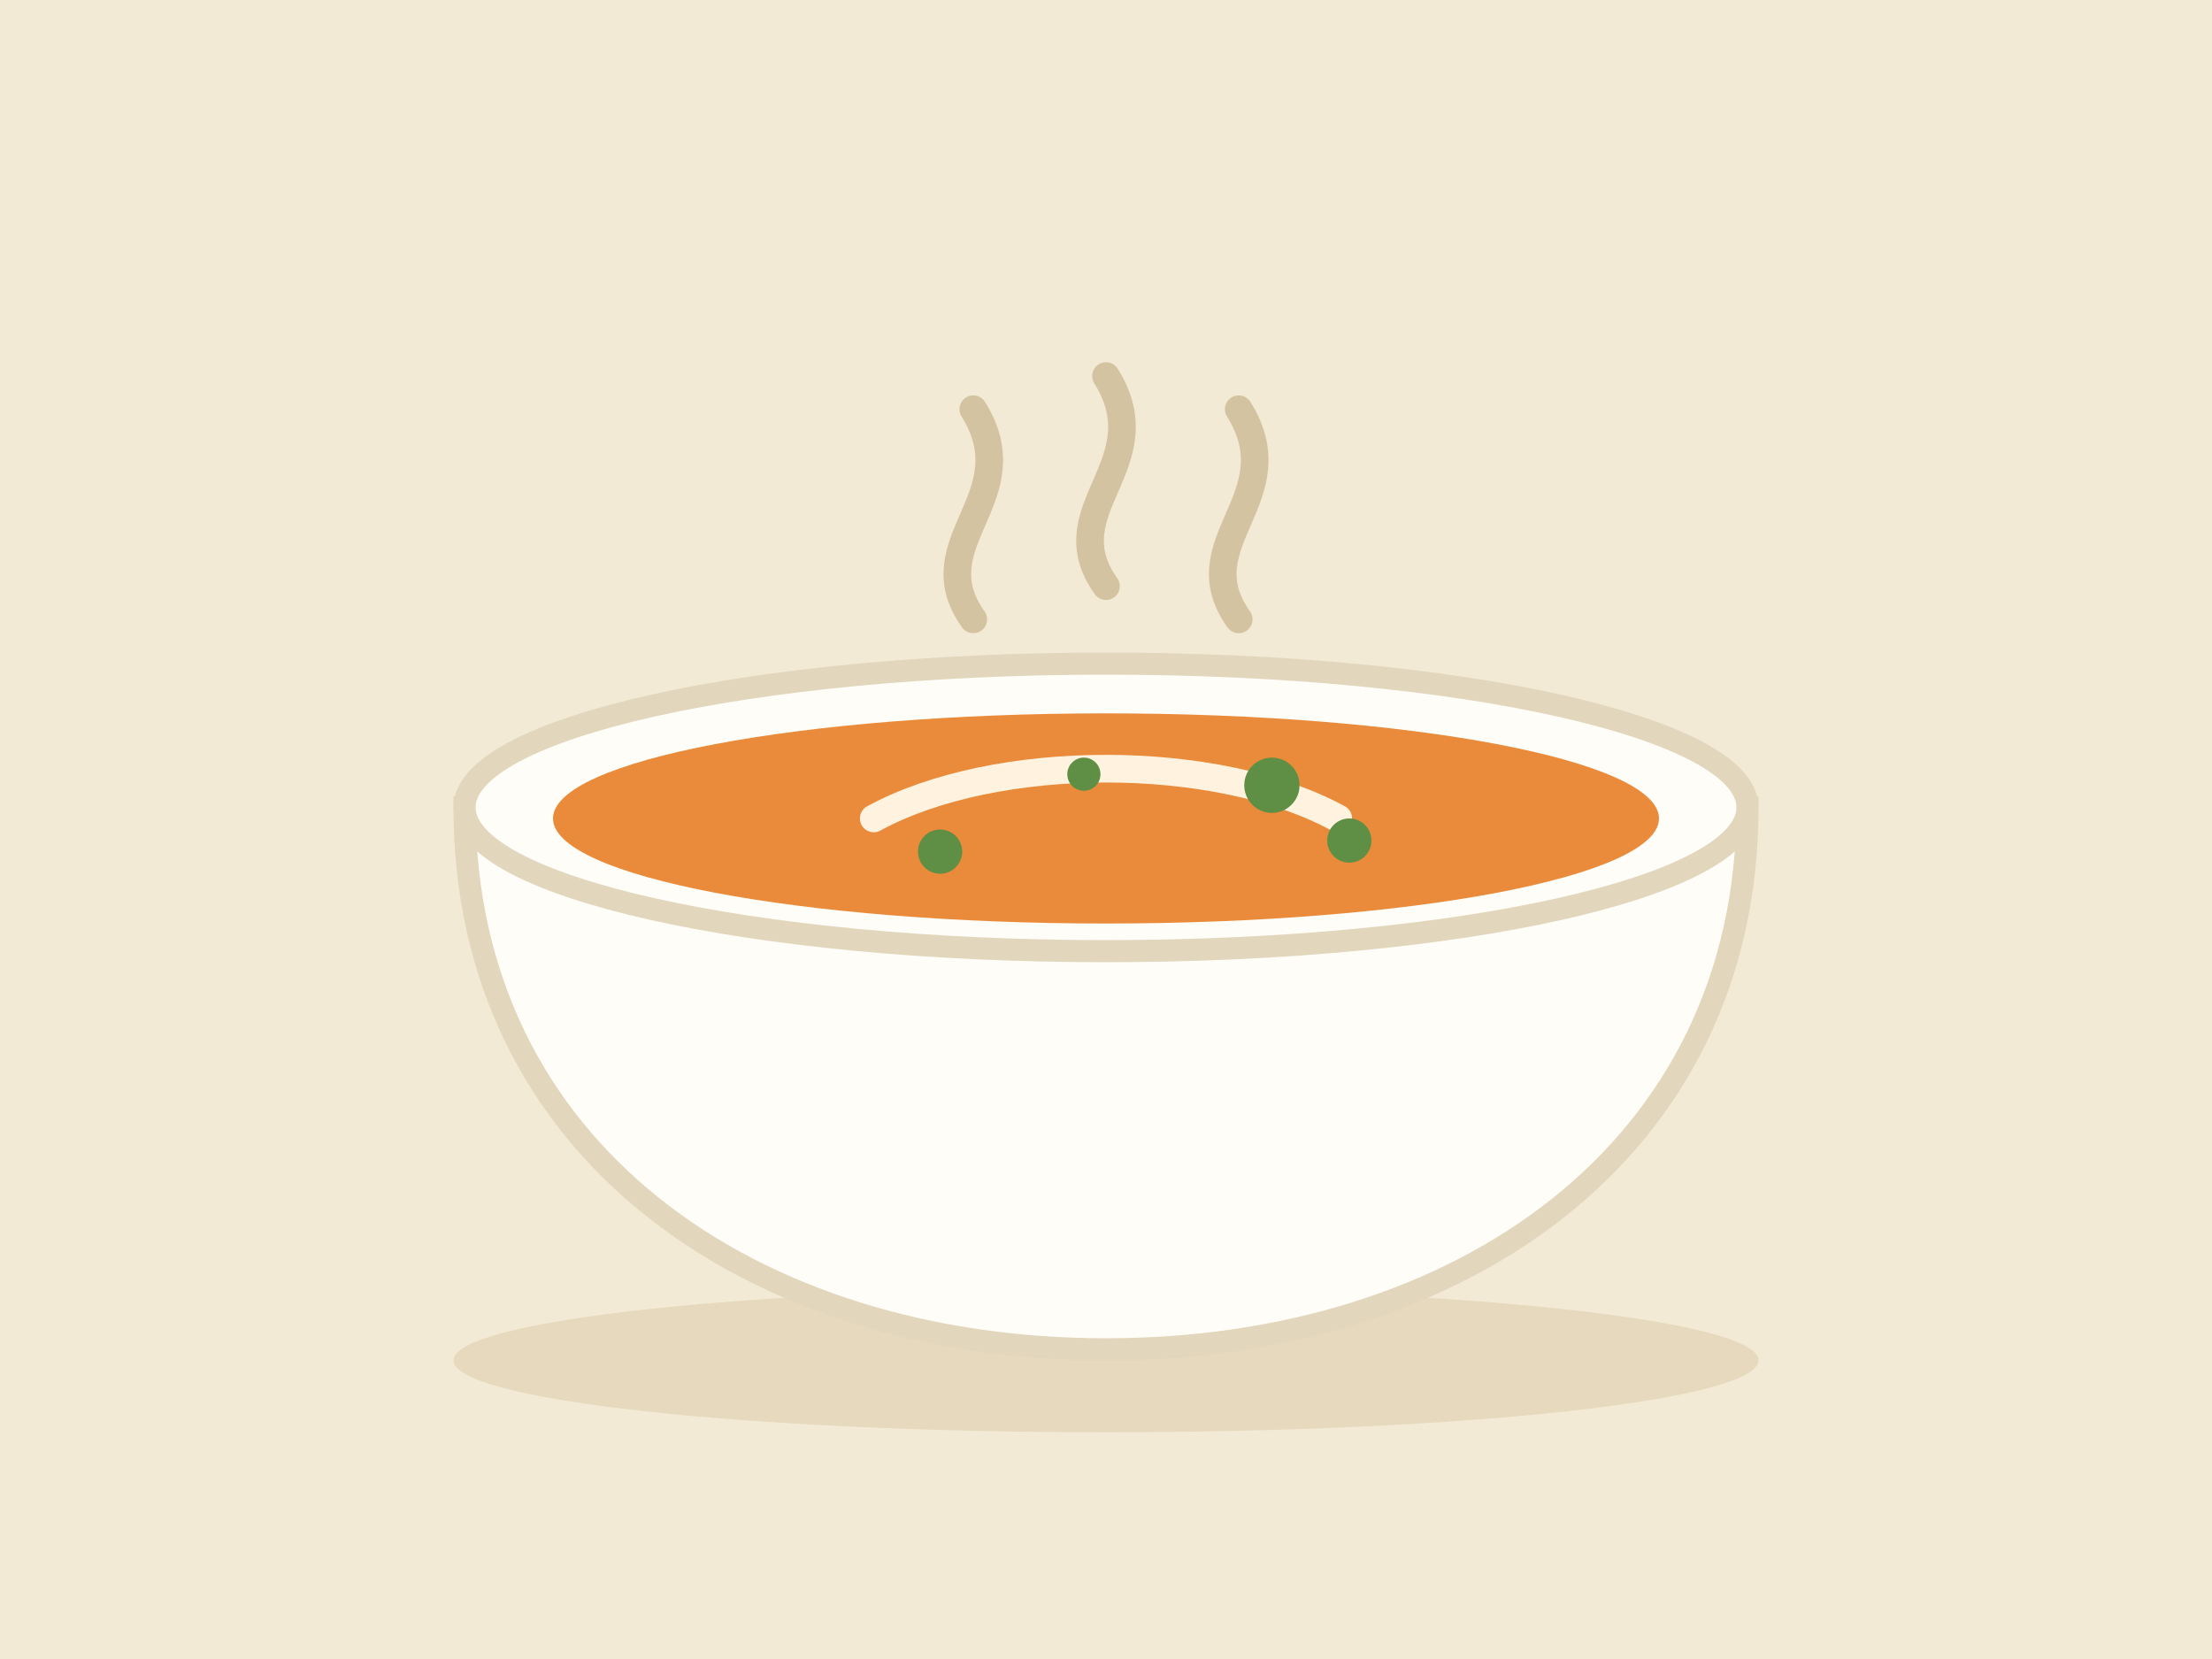
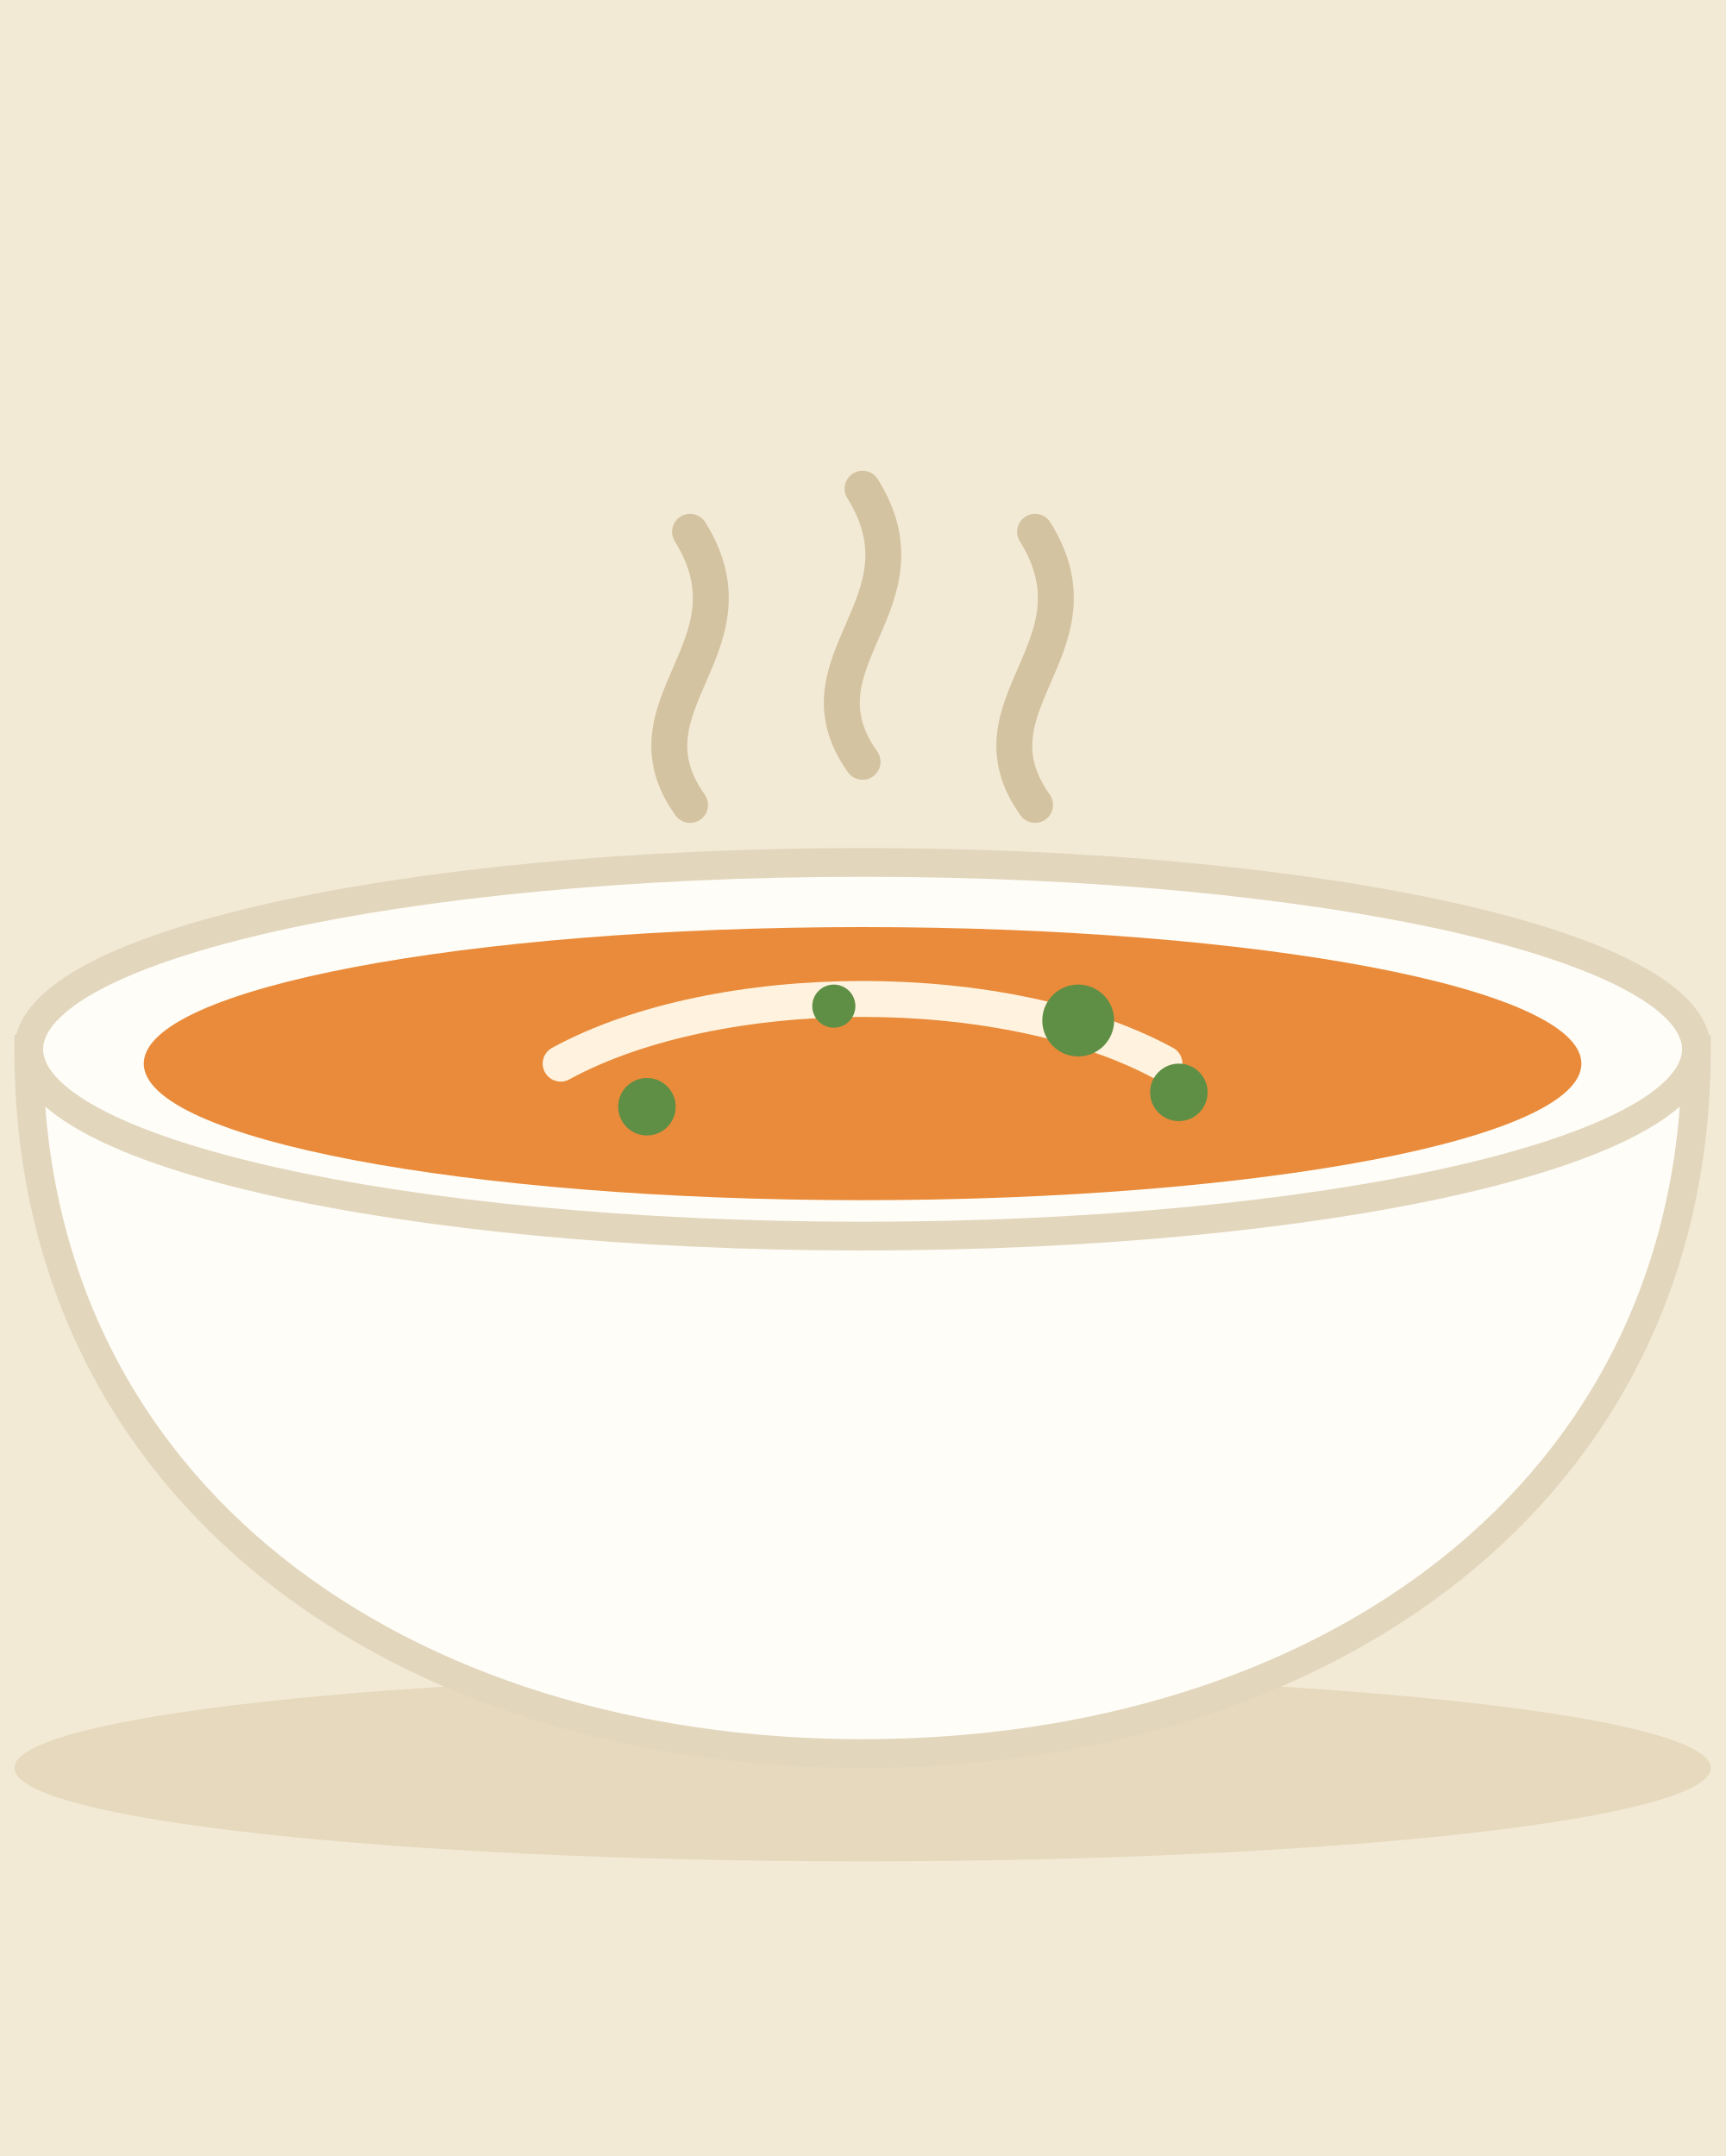
- <svg xmlns="http://www.w3.org/2000/svg" viewBox="0 0 400 300">
+ <svg xmlns="http://www.w3.org/2000/svg" viewBox="80 0 240 300">
  <rect width="400" height="300" fill="#f3ead6" />
  <ellipse cx="200" cy="246" rx="118" ry="13" fill="#e6d9bd" />
  <path d="M84 146h232c0 62-52 98-116 98S84 208 84 146z" fill="#fffdf7" stroke="#e2d6bd" stroke-width="4" />
  <ellipse cx="200" cy="146" rx="116" ry="26" fill="#fffdf7" stroke="#e2d6bd" stroke-width="4" />
  <ellipse cx="200" cy="148" rx="100" ry="19" fill="#e98b3a" />
  <path d="M158 148c22-12 62-12 84 0" stroke="#fff3df" stroke-width="5" fill="none" stroke-linecap="round" />
  <g fill="#5f8f45">
    <circle cx="230" cy="142" r="5" />
    <circle cx="244" cy="152" r="4" />
    <circle cx="170" cy="154" r="4" />
    <circle cx="196" cy="140" r="3" />
  </g>
  <path d="M176 112c-10-14 10-22 0-38M200 106c-10-14 10-22 0-38M224 112c-10-14 10-22 0-38" stroke="#d4c3a0" stroke-width="5" fill="none" stroke-linecap="round" />
</svg>
